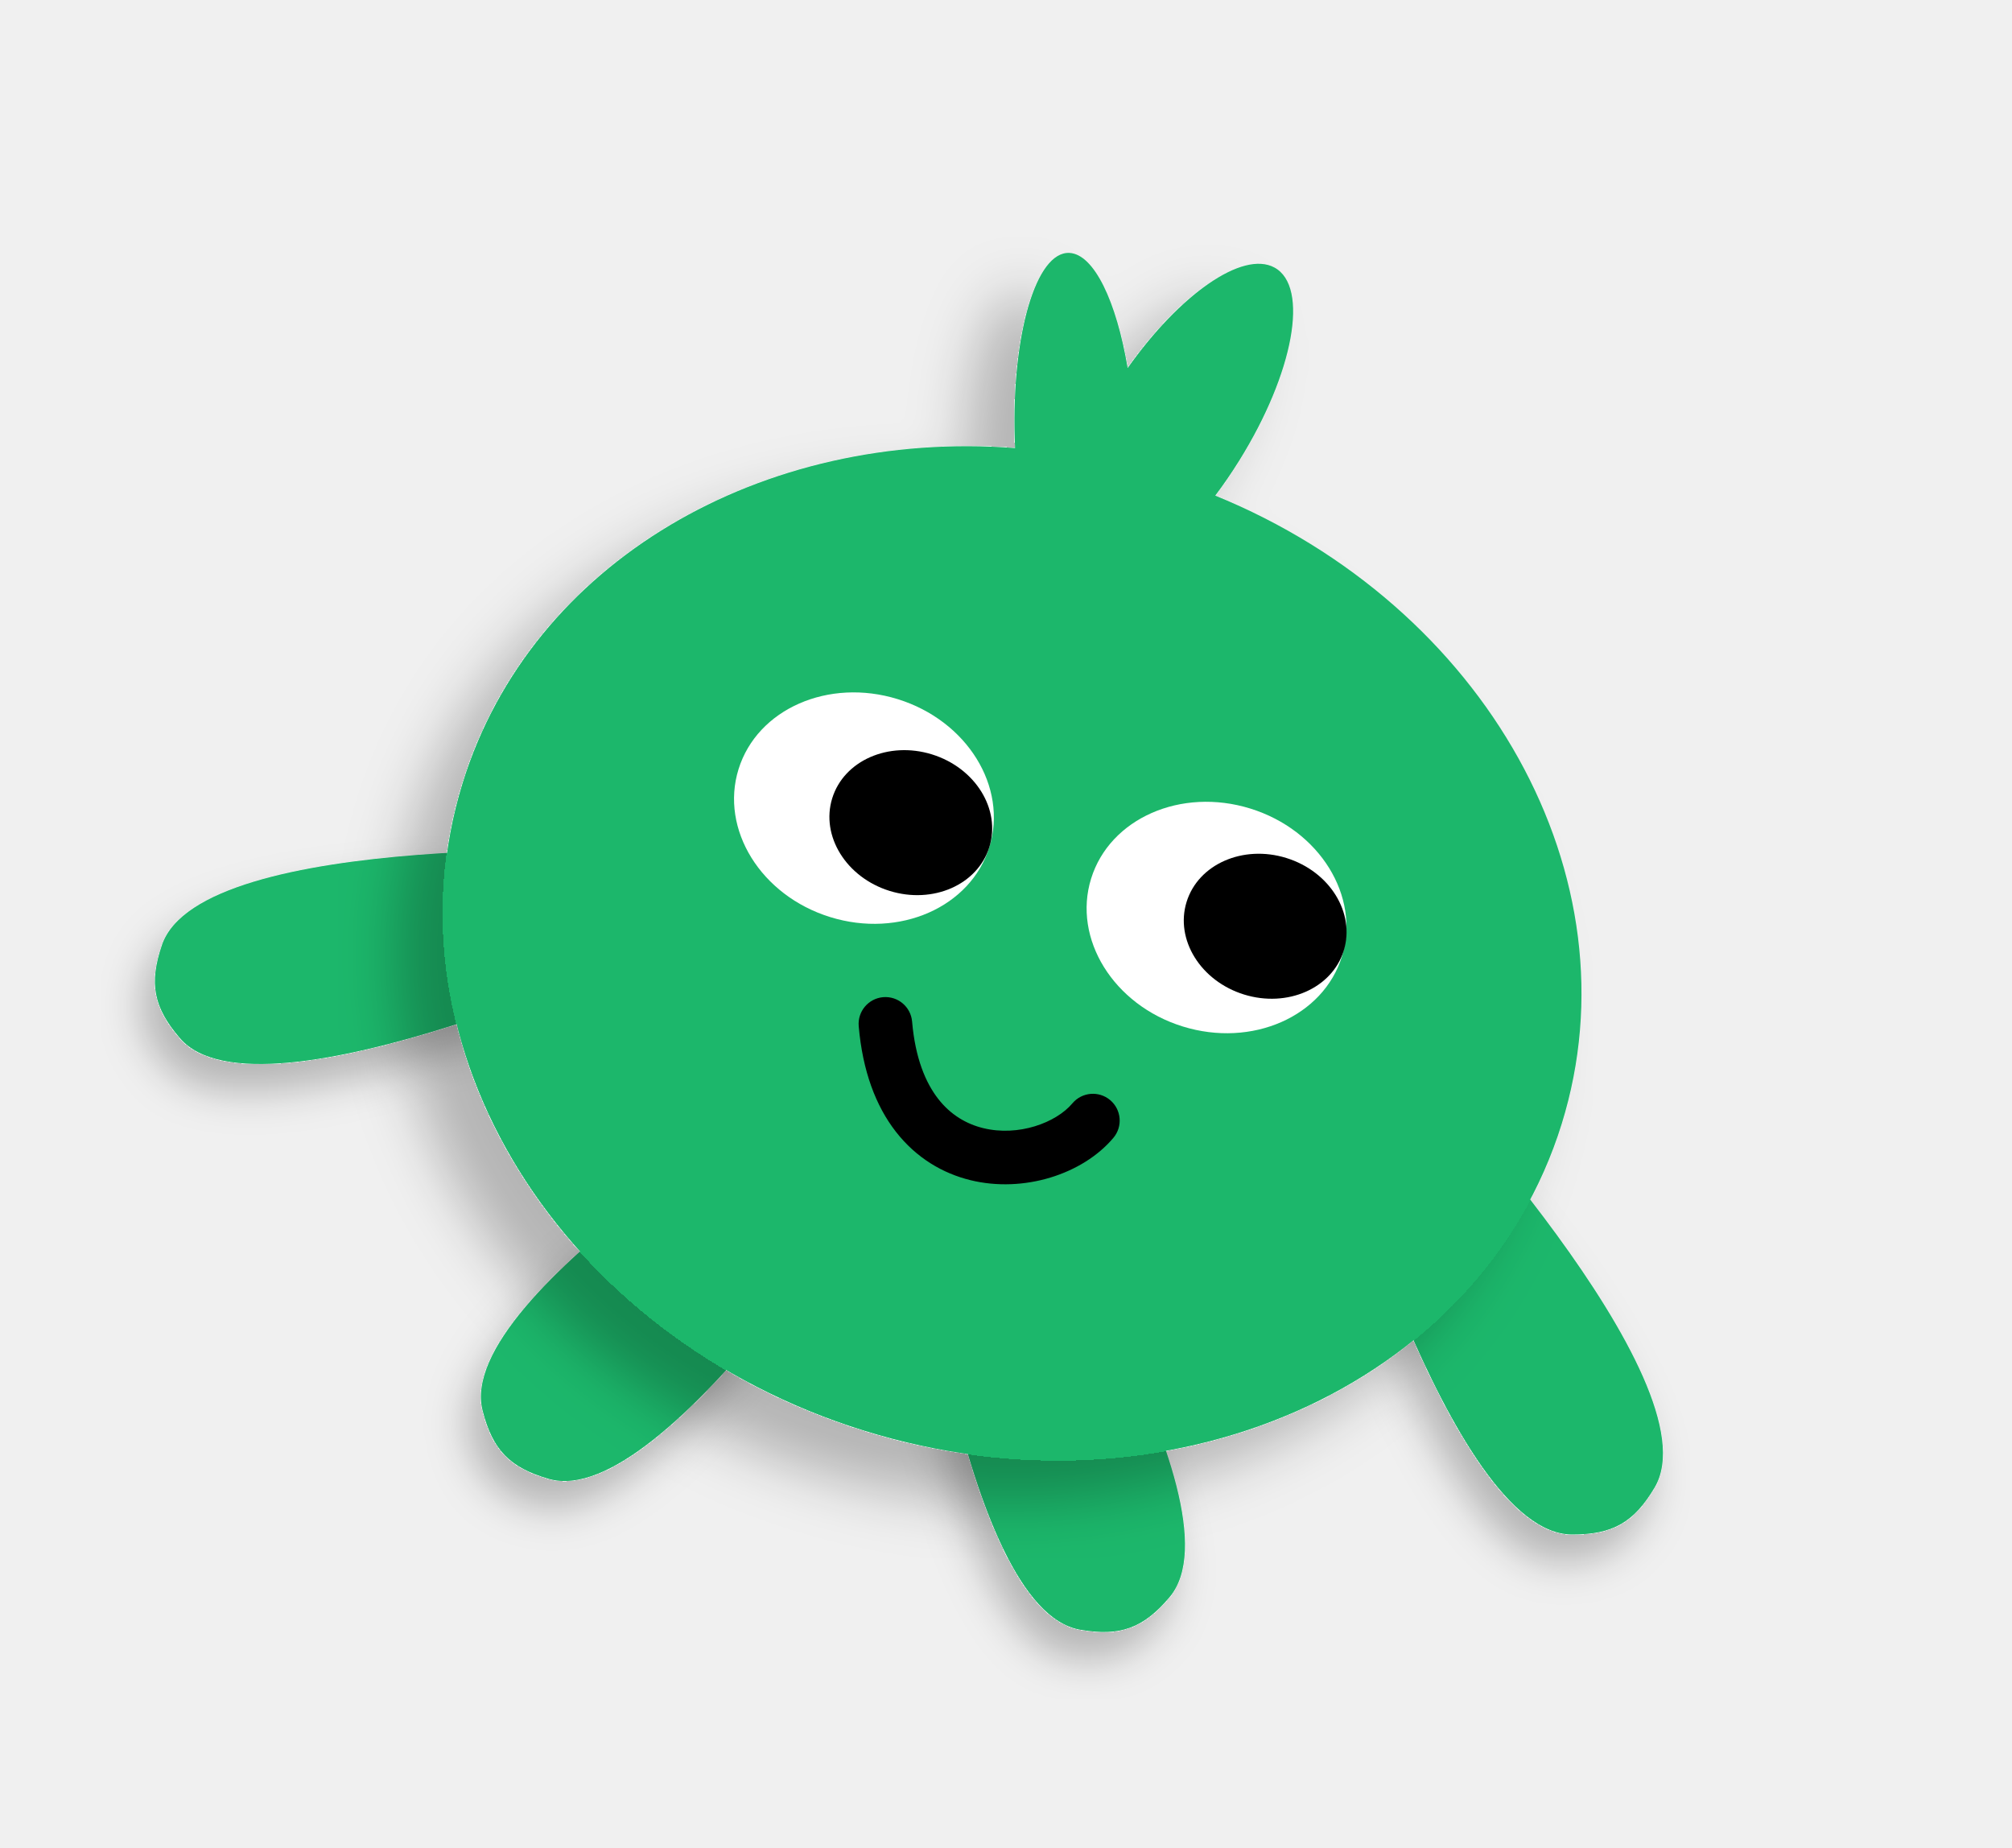
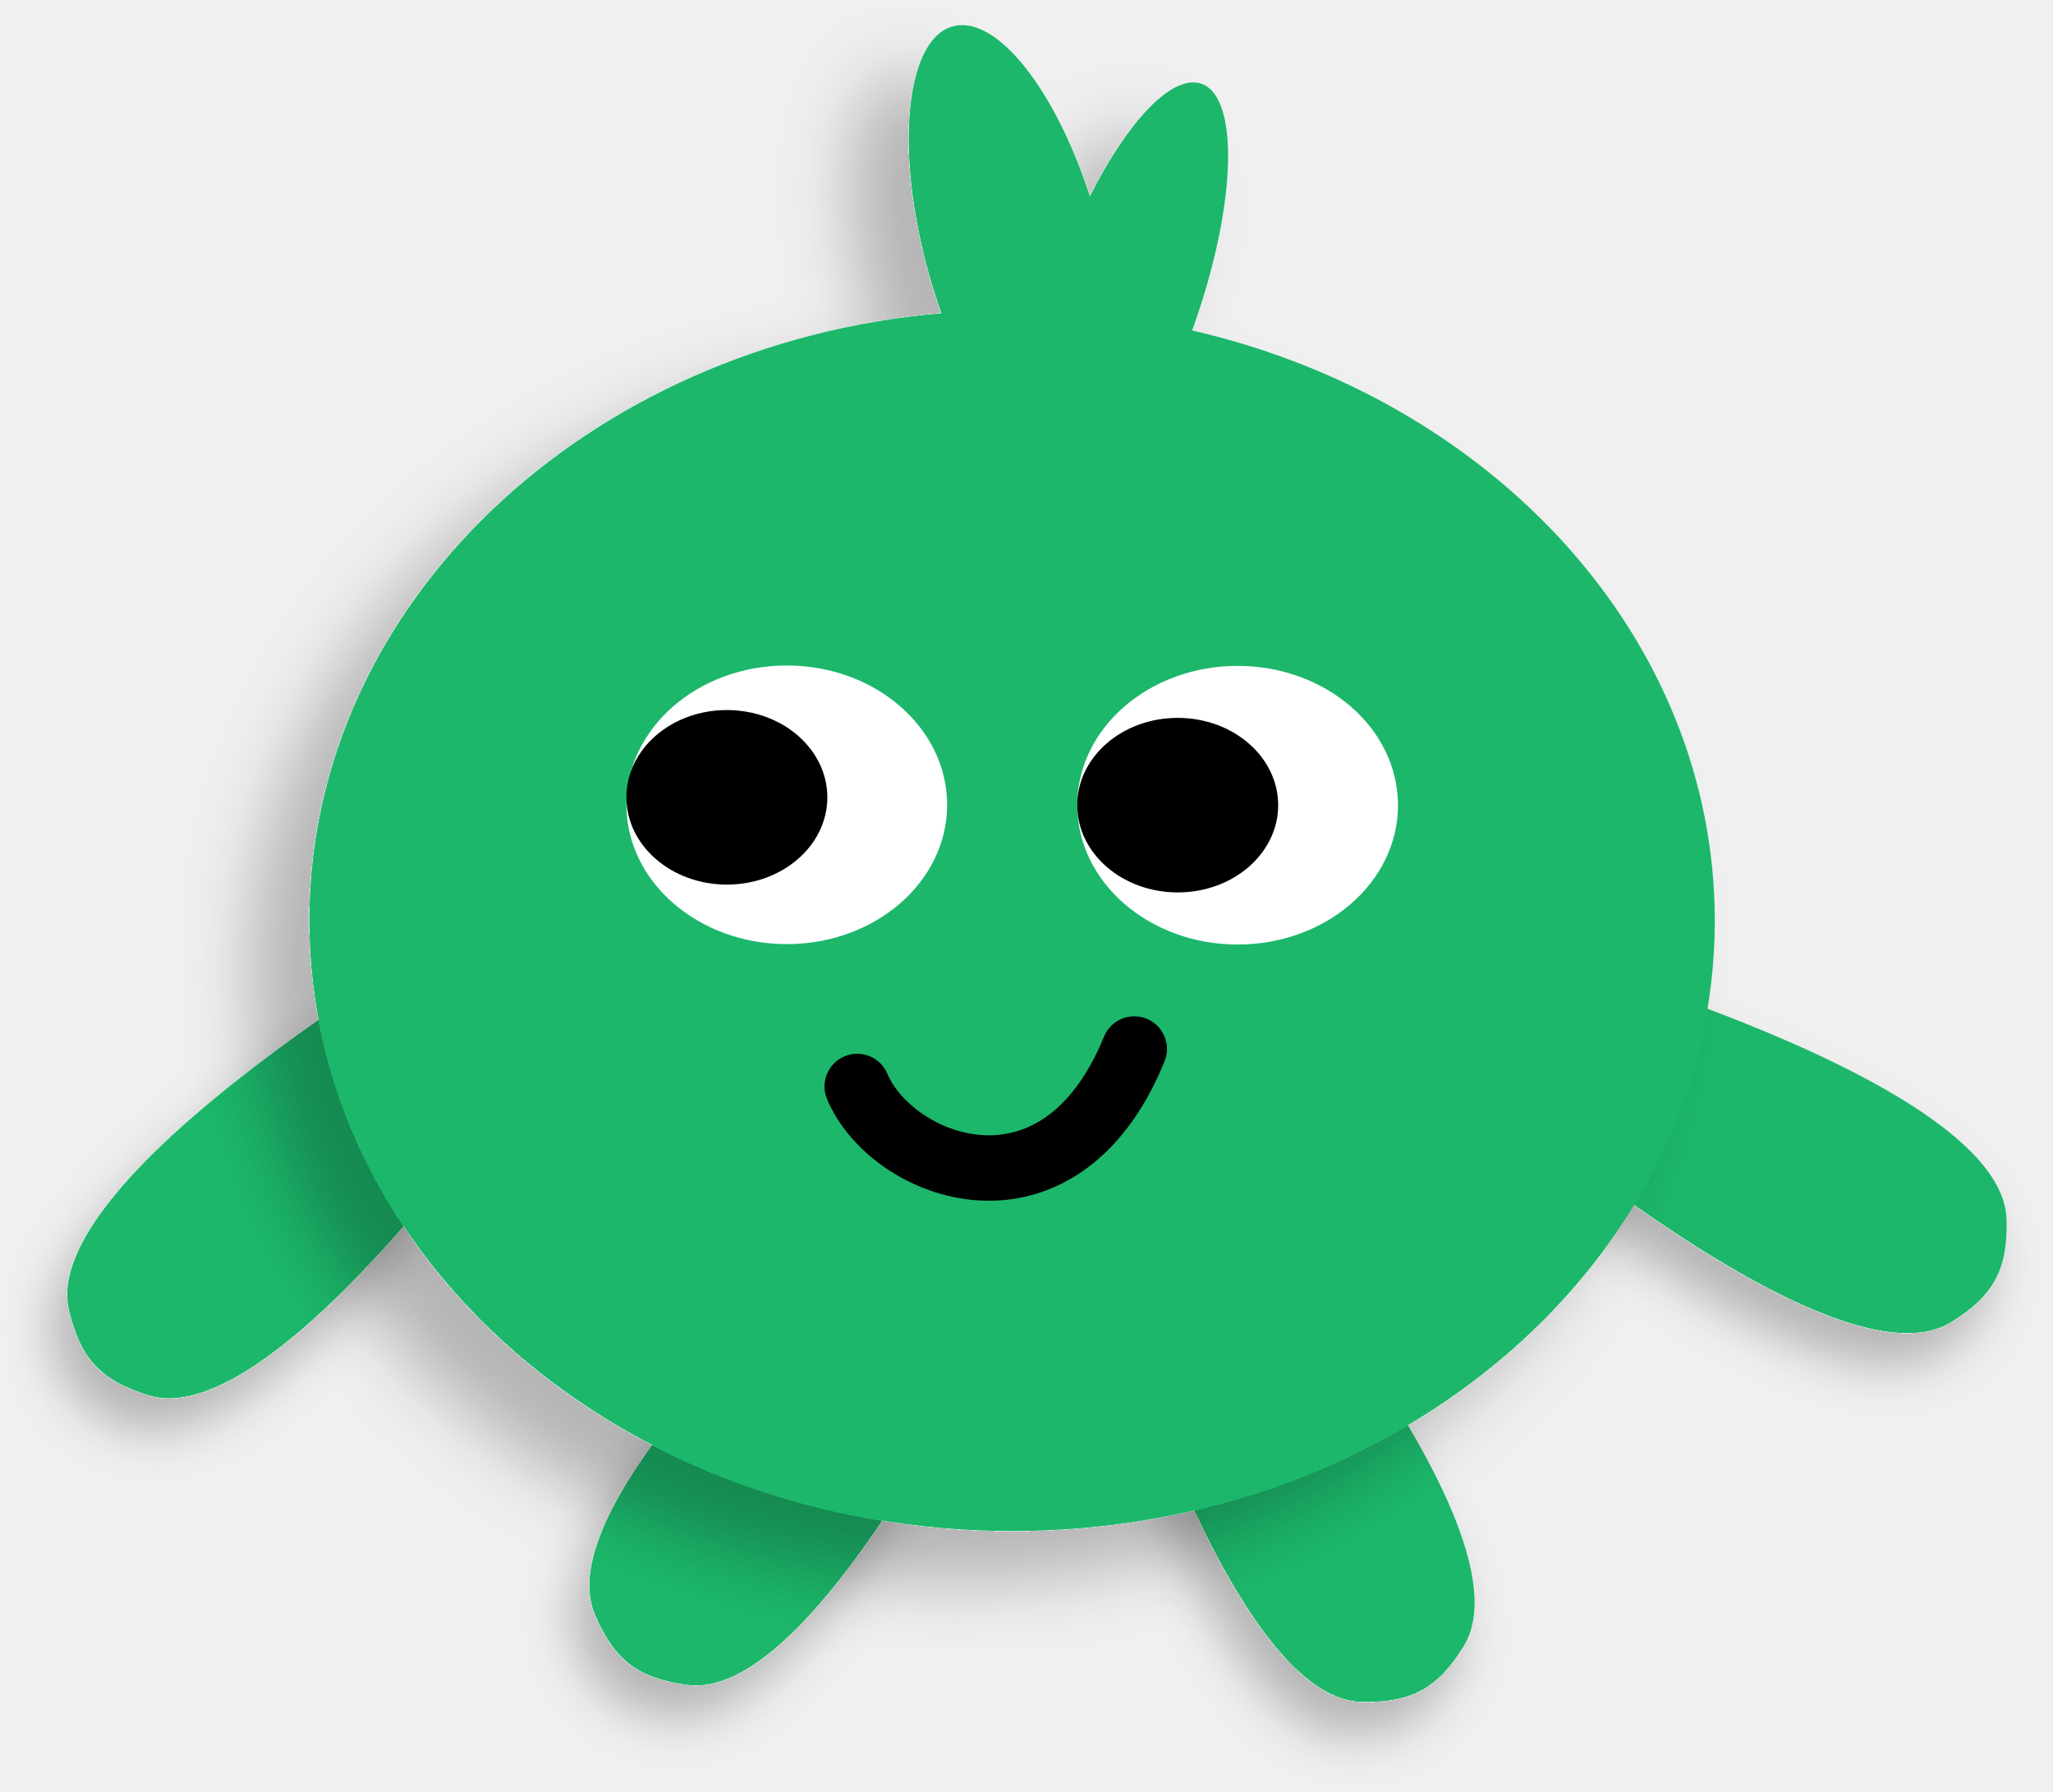
- <svg xmlns="http://www.w3.org/2000/svg" width="122" height="112" viewBox="0 0 122 112" fill="none">
-   <g filter="url(#filter0_d_1742_2109)">
-     <path d="M100.329 90.192C99.075 92.311 97.775 93.048 95.313 93.037C87.927 93.007 80.639 67.176 80.639 67.176L85.654 64.33C85.654 64.33 104.091 83.835 100.329 90.192Z" fill="#1CB76B" />
-     <path d="M70.917 96.838C69.328 98.72 67.925 99.231 65.499 98.812C58.22 97.557 55.319 70.875 55.319 70.875L60.737 68.901C60.737 68.901 75.681 91.194 70.917 96.838Z" fill="#1CB76B" />
-     <path d="M33.277 89.666C30.911 88.984 29.872 87.912 29.263 85.526C27.439 78.368 50.613 64.83 50.613 64.83L54.627 68.971C54.627 68.971 40.374 91.712 33.277 89.666Z" fill="#1CB76B" />
-     <path d="M10.921 62.956C9.311 61.092 9.026 59.626 9.819 57.295C12.199 50.303 39.006 51.614 39.006 51.614L40.107 57.275C40.107 57.275 15.75 68.545 10.921 62.956Z" fill="#1CB76B" />
+ <svg xmlns="http://www.w3.org/2000/svg" width="251" height="219" viewBox="0 0 251 219" fill="none">
+   <g filter="url(#filter0_d_2452_4286)">
+     <path d="M8.448 160.209C9.846 166.109 12.361 168.793 18.157 170.571C35.547 175.904 71.585 120.506 71.585 120.506L61.876 110.145C61.876 110.145 4.255 142.51 8.448 160.209Z" fill="#1CB76B" />
+     <path d="M72.736 197.362C75.093 202.948 78.019 205.177 84.03 205.969C102.063 208.343 128.411 147.734 128.411 147.734L117.117 139.127C117.117 139.127 65.664 180.604 72.736 197.362Z" fill="#1CB76B" />
+     <path d="M166.482 208.046C172.544 208.174 175.773 206.413 178.949 201.249C188.476 185.755 143.898 136.965 143.898 136.965L131.431 143.762C131.431 143.762 148.297 207.663 166.482 208.046Z" fill="#1CB76B" />
+     <path d="M238.593 161.606C243.741 158.403 245.485 155.165 245.326 149.104C244.848 130.922 180.861 114.387 180.861 114.387L174.128 126.889C174.128 126.889 223.149 171.214 238.593 161.606Z" fill="#1CB76B" />
  </g>
-   <g filter="url(#filter1_d_1742_2109)">
-     <path fill-rule="evenodd" clip-rule="evenodd" d="M73.69 30.048C74.188 29.387 74.673 28.68 75.137 27.936C78.45 22.619 79.407 17.373 77.275 16.219C75.344 15.174 71.539 17.846 68.377 22.313C67.699 18.271 66.336 15.406 64.844 15.334C62.831 15.237 61.346 20.26 61.527 26.554C61.532 26.759 61.54 26.963 61.549 27.165C46.256 26.002 32.222 34.029 28.055 47.459C23.095 63.445 33.993 81.032 52.396 86.742C70.799 92.452 89.739 84.122 94.698 68.136C99.351 53.141 90.05 36.737 73.69 30.048Z" fill="#1CB76B" />
+   <g filter="url(#filter1_d_2452_4286)">
+     <path fill-rule="evenodd" clip-rule="evenodd" d="M115.096 38.292C114.41 36.373 113.785 34.356 113.24 32.266C109.343 17.34 110.931 4.306 116.788 3.154C122.094 2.11 129.083 11.177 133.248 23.992C137.802 14.988 143.103 9.248 146.663 10.17C151.466 11.414 151.282 24.312 146.252 38.978C146.088 39.456 145.921 39.929 145.751 40.398C182.559 48.857 209.681 78 209.65 112.626C209.612 153.841 171.118 187.217 123.67 187.174C76.222 187.13 37.789 153.684 37.827 112.469C37.862 73.808 71.736 42.044 115.096 38.292Z" fill="#1CB76B" />
  </g>
-   <path d="M59.991 51.355C58.859 55.004 54.537 56.905 50.337 55.602C46.137 54.299 43.65 50.285 44.782 46.636C45.914 42.988 50.236 41.087 54.436 42.39C58.636 43.693 61.123 47.707 59.991 51.355Z" fill="white" />
-   <path d="M81.371 57.989C80.239 61.637 75.916 63.538 71.716 62.235C67.516 60.932 65.029 56.918 66.161 53.27C67.293 49.621 71.615 47.72 75.815 49.023C80.015 50.326 82.502 54.34 81.371 57.989Z" fill="white" />
-   <path d="M59.991 51.355C59.282 53.641 56.574 54.832 53.943 54.016C51.312 53.199 49.754 50.684 50.463 48.399C51.172 46.113 53.88 44.922 56.511 45.739C59.142 46.555 60.7 49.07 59.991 51.355Z" fill="black" />
-   <path d="M81.48 57.637C80.771 59.922 78.063 61.114 75.431 60.297C72.8 59.481 71.242 56.966 71.951 54.681C72.66 52.395 75.368 51.204 77.999 52.02C80.631 52.837 82.189 55.351 81.48 57.637Z" fill="black" />
-   <path fill-rule="evenodd" clip-rule="evenodd" d="M67.315 66.698C68.001 67.276 68.09 68.301 67.512 68.987C65.655 71.195 62.071 72.347 58.839 71.553C57.169 71.143 55.566 70.21 54.329 68.626C53.099 67.05 52.302 64.921 52.069 62.217C51.993 61.323 52.655 60.536 53.549 60.459C54.443 60.382 55.23 61.044 55.306 61.938C55.497 64.159 56.128 65.65 56.891 66.627C57.647 67.597 58.602 68.15 59.614 68.398C61.748 68.922 64.031 68.079 65.026 66.896C65.603 66.21 66.628 66.121 67.315 66.698Z" fill="black" />
-   <rect x="50.44" y="28.797" width="42.852" height="9.142" transform="rotate(20.403 50.4395 28.7969)" fill="#1CB76B" />
+   <path d="M131.704 98.42C131.696 107.826 140.467 115.459 151.295 115.469C162.124 115.479 170.909 107.862 170.918 98.456C170.927 89.049 162.155 81.416 151.327 81.406C140.498 81.396 131.713 89.013 131.704 98.42Z" fill="white" />
+   <path d="M76.584 98.369C76.575 107.775 85.346 115.408 96.175 115.418C107.003 115.428 115.789 107.811 115.797 98.405C115.806 88.999 107.035 81.365 96.206 81.356C85.377 81.346 76.592 88.963 76.584 98.369Z" fill="white" />
+   <path d="M131.704 98.42C131.699 104.312 137.194 109.094 143.978 109.1C150.761 109.106 156.265 104.334 156.271 98.442C156.276 92.549 150.781 87.767 143.997 87.761C137.213 87.754 131.71 92.527 131.704 98.42Z" fill="black" />
+   <path d="M76.584 97.462C76.579 103.355 82.074 108.137 88.858 108.143C95.641 108.149 101.145 103.377 101.151 97.485C101.156 91.592 95.661 86.81 88.877 86.804C82.093 86.797 76.59 91.569 76.584 97.462Z" fill="black" />
+   <path fill-rule="evenodd" clip-rule="evenodd" d="M103.257 129.134C101.22 129.989 100.262 132.334 101.117 134.371C103.867 140.922 111.452 146.251 119.631 146.751C123.859 147.01 128.311 145.989 132.377 143.17C136.422 140.365 139.855 135.942 142.381 129.753C143.216 127.708 142.234 125.373 140.189 124.538C138.144 123.704 135.809 124.685 134.974 126.73C132.9 131.813 130.327 134.856 127.818 136.596C125.33 138.321 122.681 138.923 120.119 138.766C114.718 138.436 109.967 134.784 108.493 131.274C107.638 129.237 105.294 128.279 103.257 129.134Z" fill="black" />
  <defs>
-     <filter id="filter0_d_1742_2109" x="6.144" y="50.705" width="96.315" height="52.305" filterUnits="userSpaceOnUse" color-interpolation-filters="sRGB">
+     <filter id="filter0_d_2452_4286" x="0.23" y="108.145" width="249.105" height="109.906" filterUnits="userSpaceOnUse" color-interpolation-filters="sRGB">
      <feFlood flood-opacity="0" result="BackgroundImageFix" />
      <feColorMatrix in="SourceAlpha" type="matrix" values="0 0 0 0 0 0 0 0 0 0 0 0 0 0 0 0 0 0 127 0" result="hardAlpha" />
-       <feOffset dx="-0.812" dy="1.624" />
-       <feGaussianBlur stdDeviation="1.218" />
+       <feOffset dx="-2" dy="4" />
+       <feGaussianBlur stdDeviation="3" />
      <feComposite in2="hardAlpha" operator="out" />
      <feColorMatrix type="matrix" values="0 0 0 0 0 0 0 0 0 0 0 0 0 0 0 0 0 0 0.25 0" />
-       <feBlend mode="normal" in2="BackgroundImageFix" result="effect1_dropShadow_1742_2109" />
-       <feBlend mode="normal" in="SourceGraphic" in2="effect1_dropShadow_1742_2109" result="shape" />
+       <feBlend mode="normal" in2="BackgroundImageFix" result="effect1_dropShadow_2452_4286" />
+       <feBlend mode="normal" in="SourceGraphic" in2="effect1_dropShadow_2452_4286" result="shape" />
    </filter>
-     <filter id="filter1_d_1742_2109" x="20.522" y="14.276" width="76.024" height="80.194" filterUnits="userSpaceOnUse" color-interpolation-filters="sRGB">
+     <filter id="filter1_d_2452_4286" x="22.228" y="0.47" width="189.02" height="201.302" filterUnits="userSpaceOnUse" color-interpolation-filters="sRGB">
      <feFlood flood-opacity="0" result="BackgroundImageFix" />
      <feColorMatrix in="SourceAlpha" type="matrix" values="0 0 0 0 0 0 0 0 0 0 0 0 0 0 0 0 0 0 127 0" result="hardAlpha" />
-       <feOffset dx="-2.843" dy="2.437" />
-       <feGaussianBlur stdDeviation="1.746" />
+       <feOffset dx="-7" dy="6" />
+       <feGaussianBlur stdDeviation="4.3" />
      <feComposite in2="hardAlpha" operator="out" />
      <feColorMatrix type="matrix" values="0 0 0 0 0 0 0 0 0 0 0 0 0 0 0 0 0 0 0.25 0" />
-       <feBlend mode="normal" in2="BackgroundImageFix" result="effect1_dropShadow_1742_2109" />
-       <feBlend mode="normal" in="SourceGraphic" in2="effect1_dropShadow_1742_2109" result="shape" />
+       <feBlend mode="normal" in2="BackgroundImageFix" result="effect1_dropShadow_2452_4286" />
+       <feBlend mode="normal" in="SourceGraphic" in2="effect1_dropShadow_2452_4286" result="shape" />
    </filter>
  </defs>
</svg>
